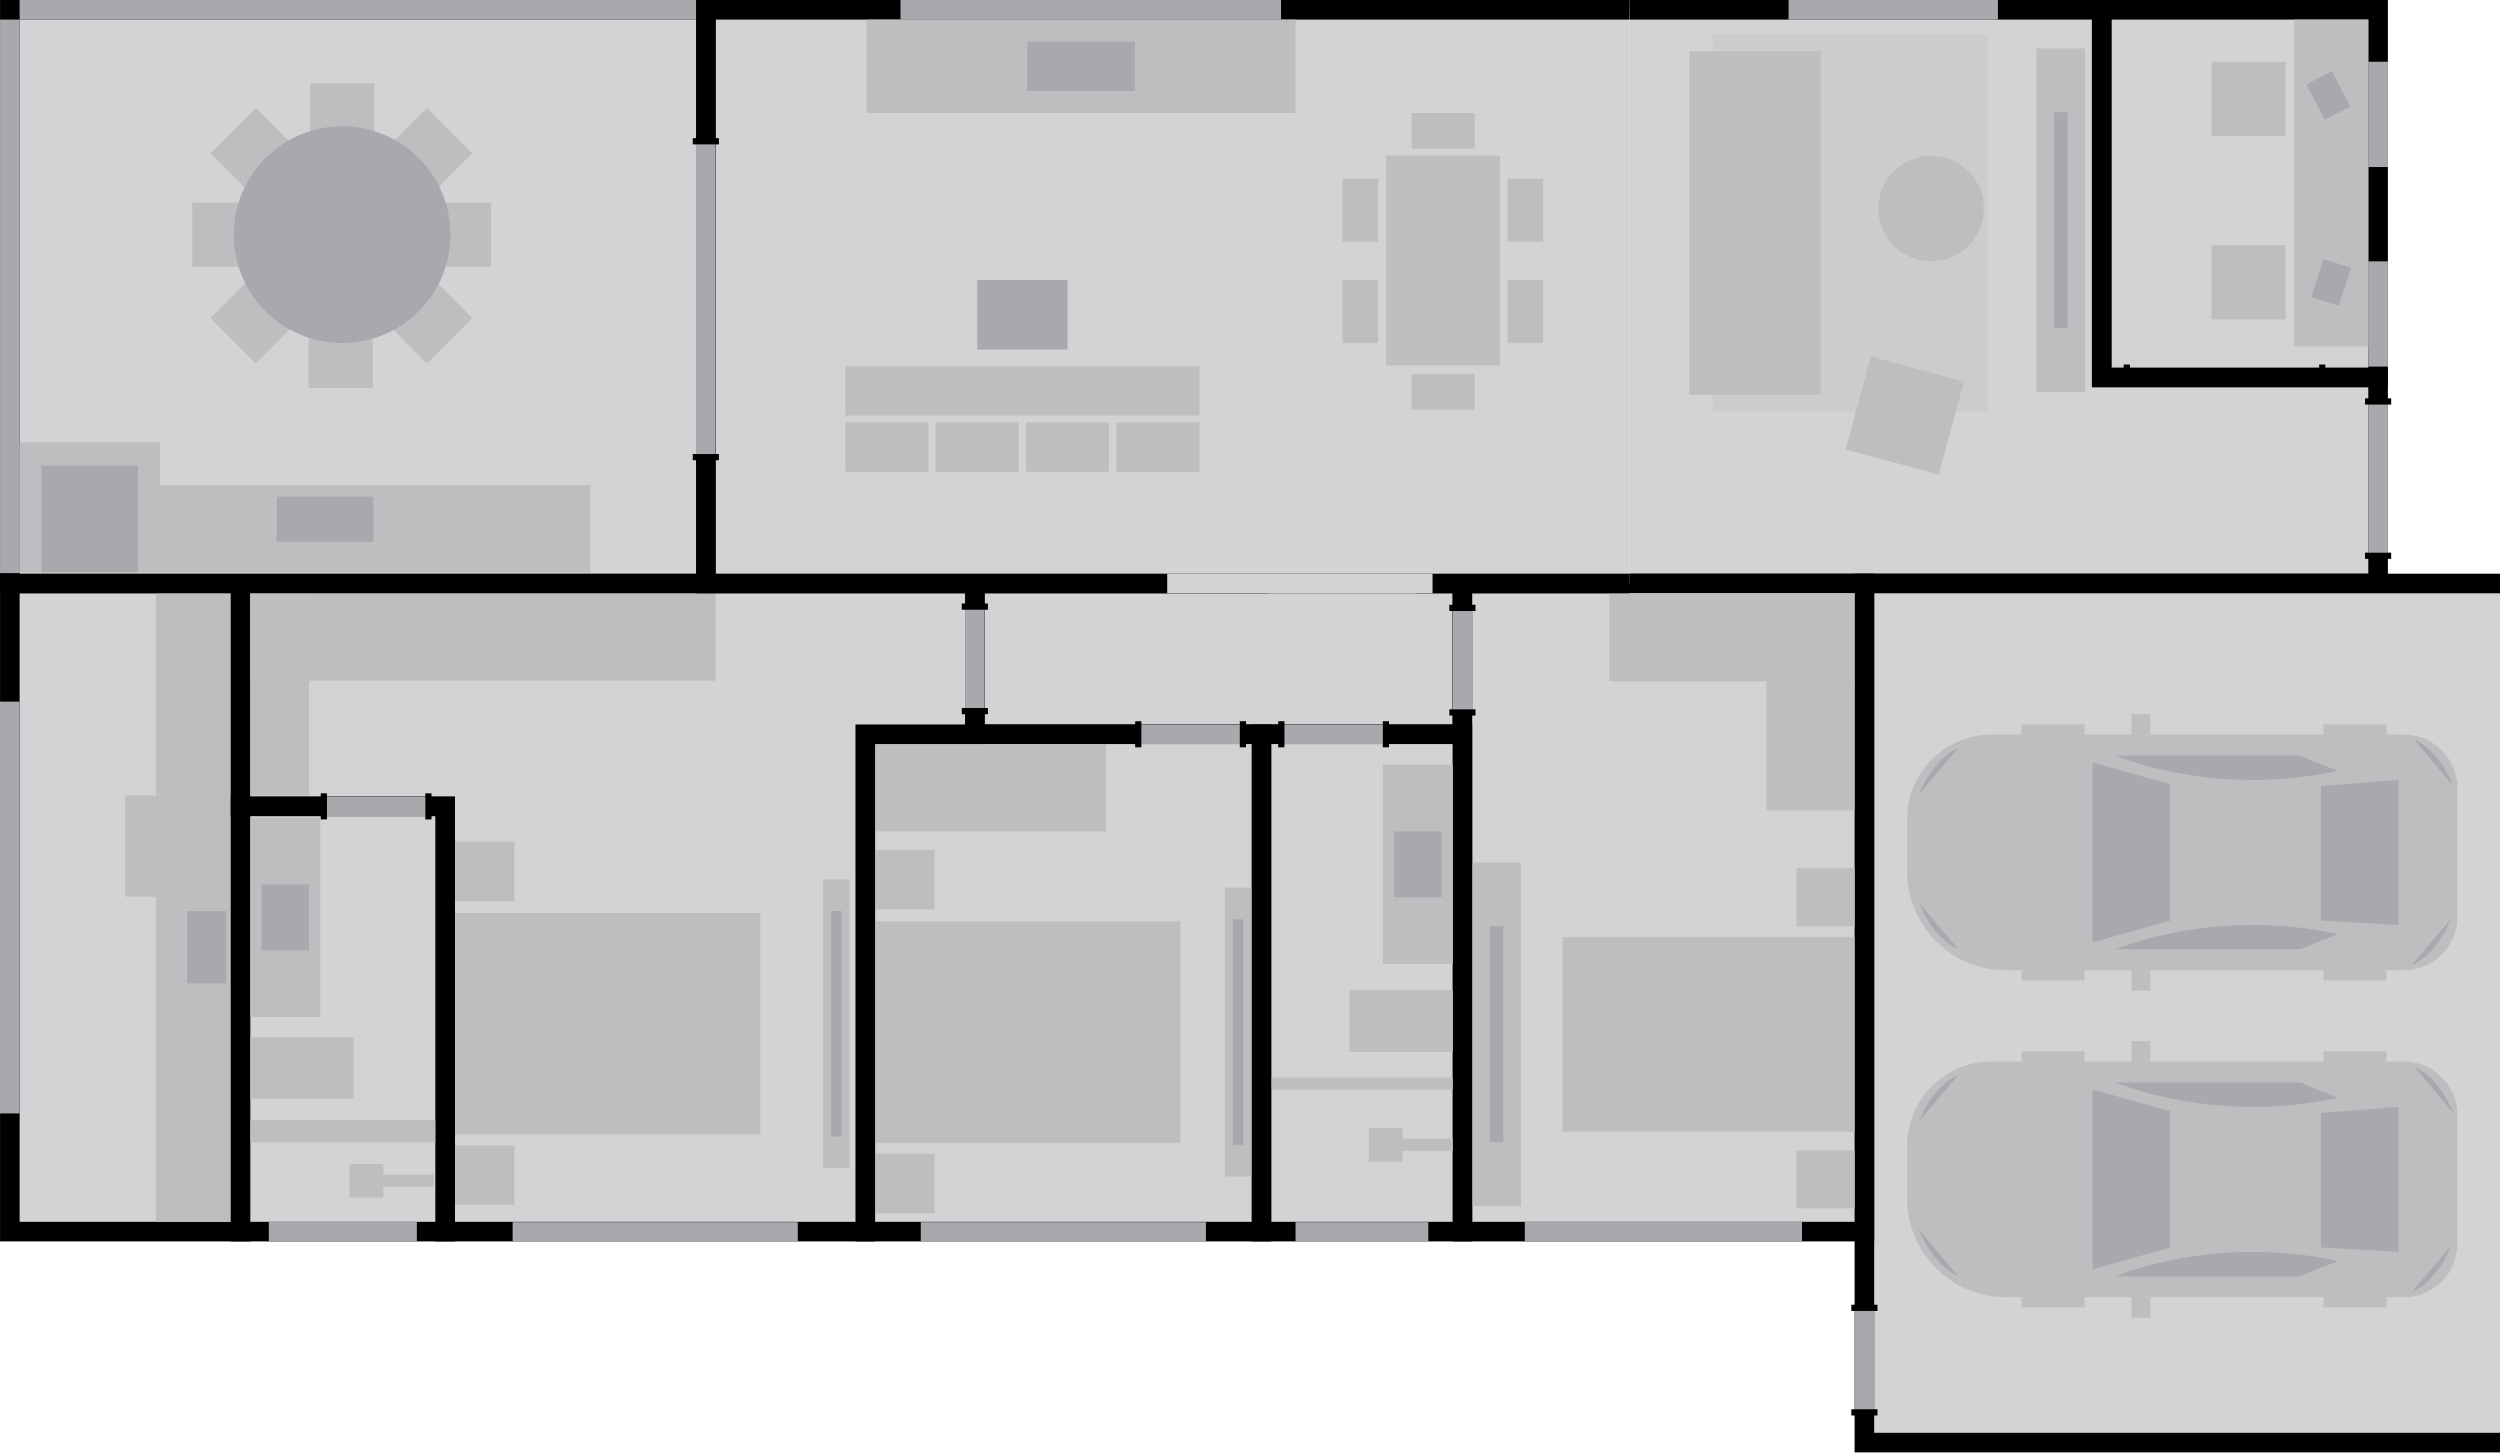
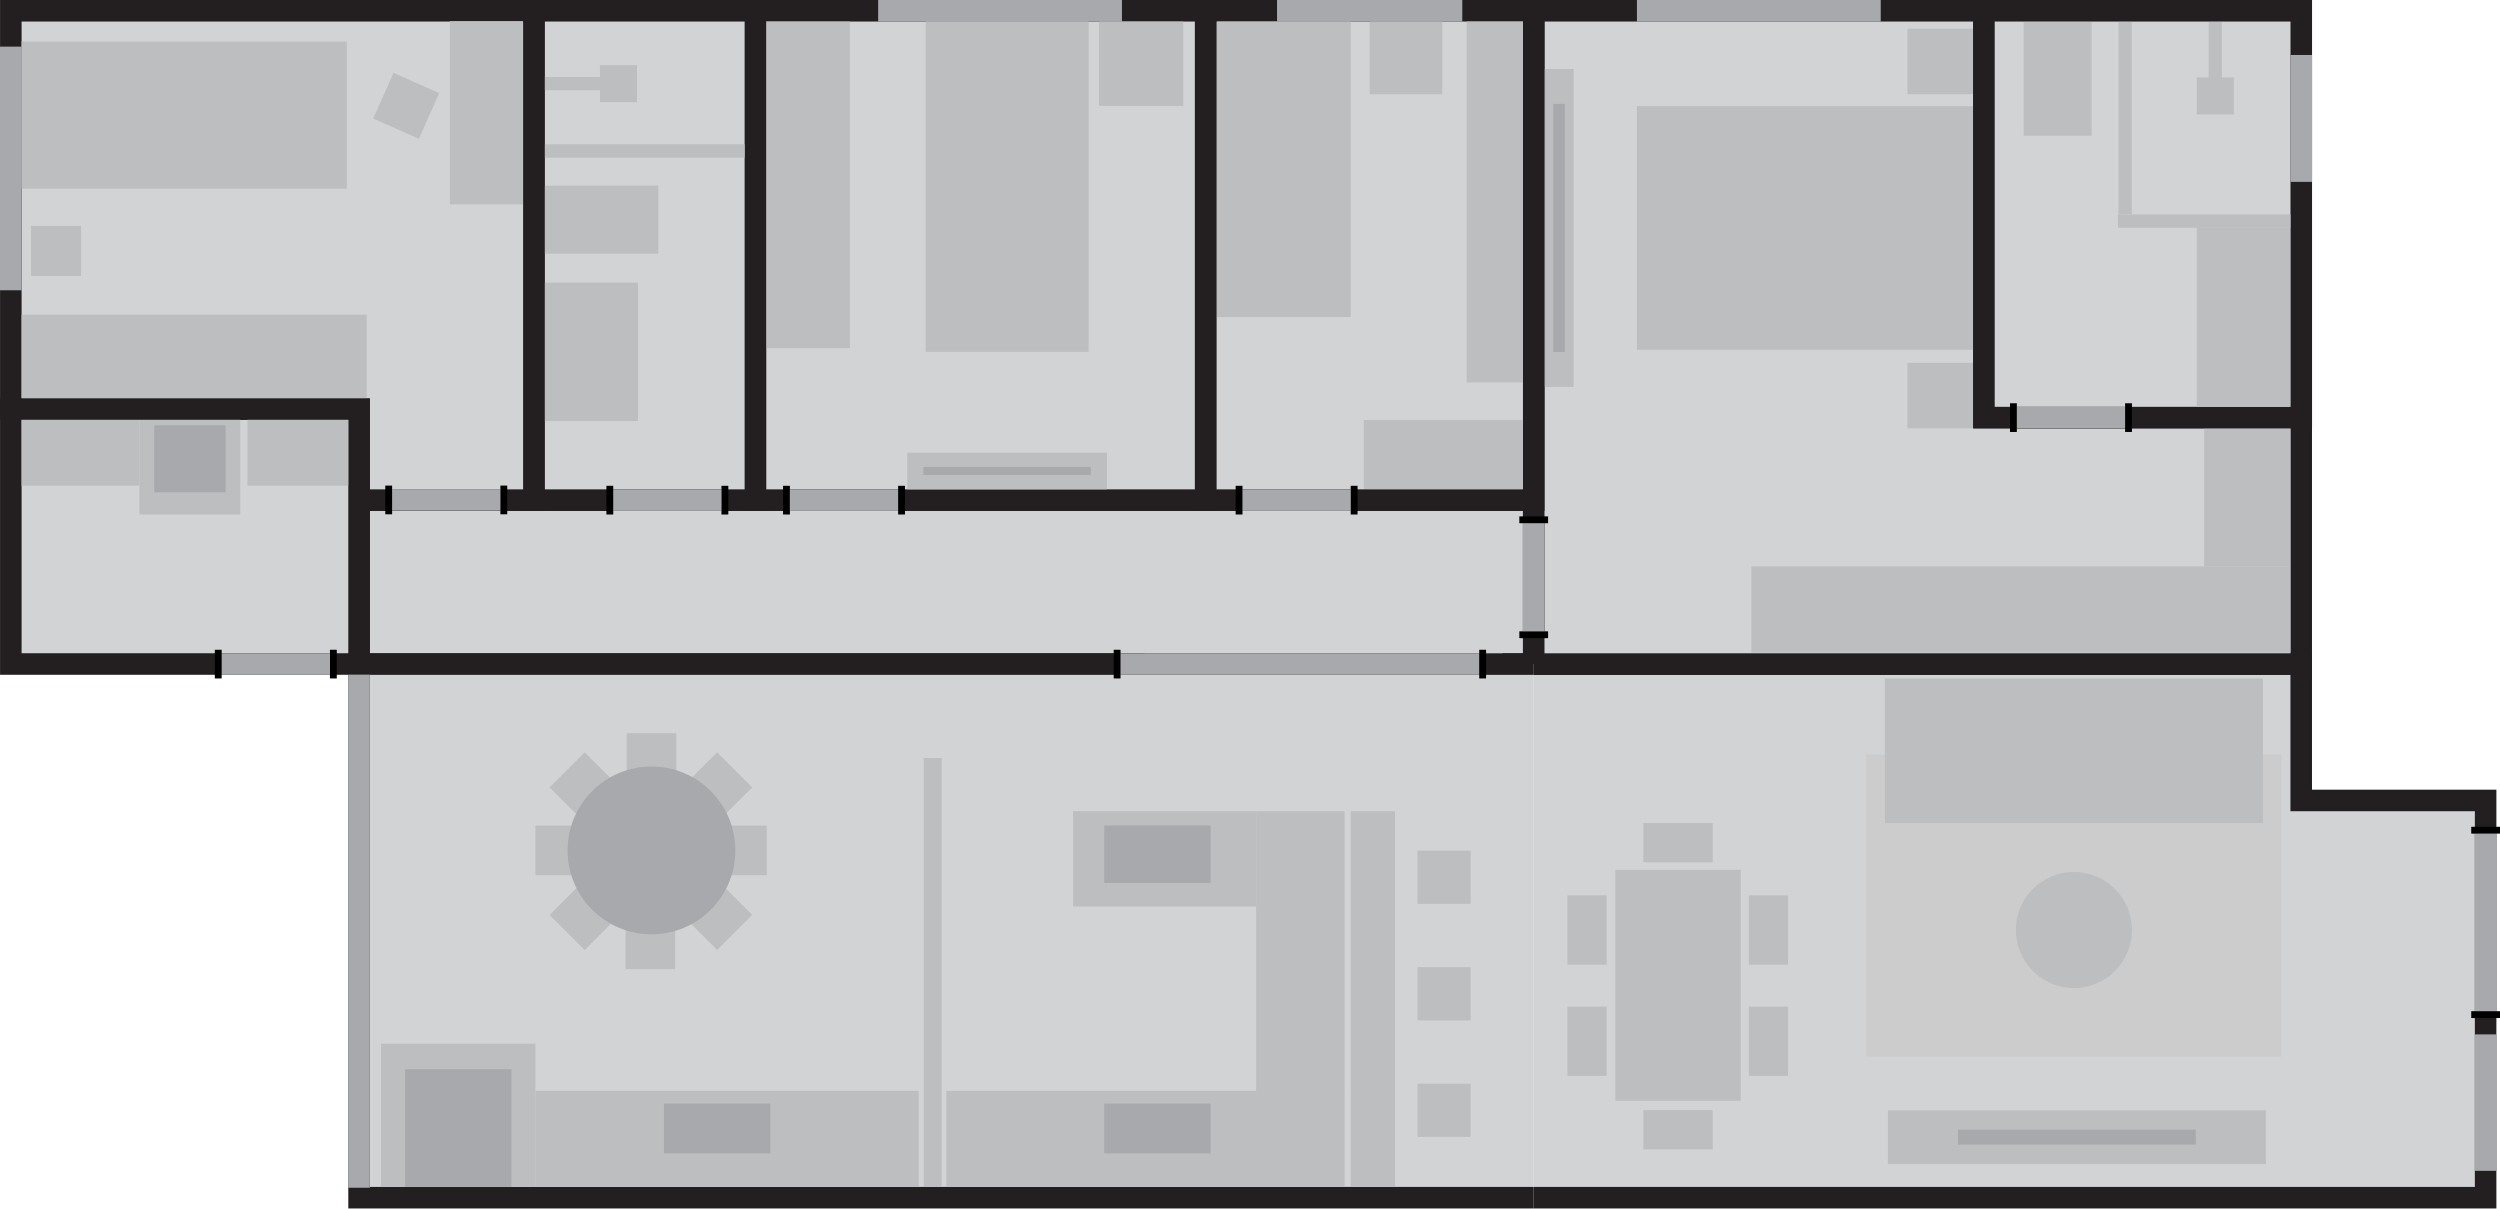
- <svg xmlns="http://www.w3.org/2000/svg" id="Layer_2" viewBox="0 0 510.85 296.78">
+ <svg xmlns="http://www.w3.org/2000/svg" id="Layer_2" viewBox="0 0 464.33 224.45">
  <defs>
    <style>
      .cls-1 {
        fill: #bcbec0;
      }

      .cls-2 {
-         fill: #a7a9ac;
-       }
- 
-       .cls-3, .cls-4 {
-         stroke: #000;
+         fill: #d1d3d4;
+         stroke: #231f20;
        stroke-miterlimit: 10;
        stroke-width: 4px;
      }

-       .cls-3, .cls-5 {
-         fill: #d1d3d4;
+       .cls-3 {
+         fill: #a7a9ac;
      }

      .cls-4 {
-         fill: none;
-       }
- 
-       .cls-6 {
        fill: #ccc;
      }
    </style>
  </defs>
  <g id="Layer_1-2" data-name="Layer_1">
    <g>
-       <line class="cls-4" x1="289.34" y1="119.23" x2="332.93" y2="119.23" />
+       <polyline class="cls-2" points="279.07 123.34 284.86 123.34 284.86 92.89 66.69 92.89 66.69 123.34 212.58 123.34" />
      <g>
-         <rect class="cls-3" x="2.01" y="119.23" width="47.15" height="132.44" />
-         <rect class="cls-2" x="-40.07" y="183.44" width="84.15" height="4.01" transform="translate(187.45 183.44) rotate(90)" />
-         <rect class="cls-1" x="31.85" y="121.24" width="15.3" height="128.43" />
-         <rect class="cls-1" x="25.58" y="162.54" width="20.68" height="20.68" />
-         <rect class="cls-2" x="38.26" y="186.19" width="8" height="14.76" />
+         <polyline class="cls-2" points="284.86 222.45 319.11 222.45 427.41 222.45 461.66 222.45 461.66 148.67 427.41 148.67 427.41 123.34 284.86 123.34" />
+         <rect class="cls-3" x="448.99" y="202.78" width="25.34" height="4.01" transform="translate(666.45 -256.87) rotate(90)" />
+         <g>
+           <rect x="461.03" y="185.77" width="1.27" height="5.34" transform="translate(650.1 -273.22) rotate(90)" />
+           <rect x="461.03" y="151.53" width="1.27" height="5.34" transform="translate(615.86 -307.47) rotate(90)" />
+           <rect class="cls-3" x="445.17" y="169.32" width="32.98" height="4" transform="translate(290.34 632.98) rotate(-90)" />
+         </g>
+         <rect class="cls-1" x="300.03" y="161.56" width="23.27" height="42.89" />
+         <rect class="cls-1" x="324.82" y="166.29" width="7.28" height="12.87" />
+         <rect class="cls-1" x="324.82" y="186.96" width="7.28" height="12.87" />
+         <rect class="cls-1" x="291.12" y="166.29" width="7.28" height="12.87" />
+         <rect class="cls-1" x="291.12" y="186.96" width="7.28" height="12.87" />
+         <rect class="cls-1" x="308.02" y="150.07" width="7.28" height="12.87" transform="translate(155.16 468.17) rotate(-90)" />
+         <rect class="cls-1" x="308.02" y="203.39" width="7.28" height="12.87" transform="translate(101.84 521.49) rotate(-90)" />
+         <rect class="cls-4" x="346.63" y="140.13" width="77.11" height="56.1" />
+         <rect class="cls-1" x="350.08" y="126" width="70.21" height="26.86" />
+         <rect class="cls-1" x="350.64" y="206.22" width="70.21" height="9.98" />
+         <rect class="cls-3" x="363.68" y="209.82" width="44.14" height="2.77" />
+         <circle class="cls-1" cx="385.19" cy="172.73" r="10.78" />
      </g>
      <g>
-         <rect class="cls-3" x="429.45" y="2" width="56.49" height="75.15" />
-         <rect class="cls-2" x="475.18" y="21.37" width="21.51" height="4.01" transform="translate(462.57 509.31) rotate(-90)" />
-         <rect class="cls-2" x="475.18" y="62.14" width="21.51" height="4.01" transform="translate(421.79 550.09) rotate(-90)" />
+         <polygon class="cls-2" points="368.48 77.56 368.48 2 284.86 2 284.86 77.56 284.86 92.89 284.86 123.34 427.41 123.34 427.41 77.56 368.48 77.56" />
+         <rect class="cls-3" x="304.03" width="45.28" height="4.01" transform="translate(653.34 4.01) rotate(180)" />
        <g>
-           <rect x="433.95" y="74.49" width="1.27" height="5.33" transform="translate(869.18 154.31) rotate(-180)" />
-           <rect x="473.9" y="74.49" width="1.27" height="5.33" transform="translate(949.07 154.31) rotate(-180)" />
-           <rect class="cls-2" x="435.23" y="75.15" width="38.68" height="3.99" />
+           <rect x="284.22" y="115.23" width="1.27" height="5.34" transform="translate(402.76 -166.96) rotate(90)" />
+           <rect x="284.22" y="93.87" width="1.27" height="5.34" transform="translate(381.4 -188.31) rotate(90)" />
+           <rect class="cls-3" x="274.81" y="105.22" width="20.09" height="4" transform="translate(177.63 392.08) rotate(-90)" />
        </g>
-         <rect class="cls-1" x="468.78" y="4.01" width="15.16" height="66.77" />
-         <rect class="cls-1" x="451.89" y="12.62" width="15.16" height="15.16" />
-         <rect class="cls-1" x="451.89" y="50.1" width="15.16" height="15.16" />
-         <rect class="cls-2" x="473.42" y="53.6" width="5.88" height="8.16" transform="translate(40.21 -142.37) rotate(17.74)" />
-         <rect class="cls-2" x="472.82" y="15.41" width="5.88" height="8.16" transform="translate(43.93 220.11) rotate(-27.26)" />
+         <rect class="cls-1" x="325.3" y="105.19" width="100.11" height="16.03" />
+         <rect class="cls-1" x="409.38" y="79.56" width="16.03" height="25.64" />
+         <rect class="cls-1" x="304.03" y="19.71" width="62.42" height="45.26" />
+         <rect class="cls-1" x="286.86" y="12.82" width="5.41" height="59.03" />
+         <rect class="cls-3" x="288.49" y="19.29" width="2.15" height="46.09" />
+         <rect class="cls-1" x="354.28" y="5.33" width="12.17" height="12.17" />
+         <rect class="cls-1" x="354.28" y="67.39" width="12.17" height="12.17" />
      </g>
      <g>
-         <polyline class="cls-3" points="332.93 119.23 429.45 119.23 485.94 119.23 485.94 77.15 429.45 77.15 429.45 2 332.93 2" />
-         <rect class="cls-2" x="365.48" width="42.77" height="4.01" transform="translate(773.73 4.01) rotate(180)" />
+         <rect class="cls-2" x="223.92" y="2" width="60.94" height="90.89" />
+         <rect class="cls-3" x="237.19" width="34.4" height="4.01" transform="translate(508.78 4.01) rotate(180)" />
        <g>
-           <rect x="485.31" y="79.37" width="1.27" height="5.34" transform="translate(403.9 567.98) rotate(-90)" />
-           <rect x="485.31" y="110.9" width="1.27" height="5.34" transform="translate(372.37 599.51) rotate(-90)" />
-           <rect class="cls-2" x="470.8" y="95.81" width="30.27" height="4" transform="translate(583.75 -388.13) rotate(90)" />
+           <rect x="229.5" y="90.23" width="1.27" height="5.33" transform="translate(460.27 185.79) rotate(-180)" />
+           <rect x="250.88" y="90.23" width="1.27" height="5.33" transform="translate(503.02 185.79) rotate(-180)" />
+           <rect class="cls-3" x="230.77" y="90.9" width="20.11" height="3.99" />
        </g>
-         <rect class="cls-1" x="345.96" y="10.78" width="25.33" height="66.37" />
-         <rect class="cls-6" x="339.49" y="17.51" width="77.11" height="56.1" transform="translate(332.49 423.61) rotate(-90)" />
-         <rect class="cls-1" x="323.52" y="32.13" width="70.21" height="26.86" transform="translate(313.07 404.19) rotate(-90)" />
-         <rect class="cls-1" x="385.97" y="40.01" width="70.21" height="9.98" transform="translate(376.08 466.08) rotate(-90)" />
-         <rect class="cls-2" x="399.01" y="43.61" width="44.14" height="2.77" transform="translate(376.08 466.08) rotate(-90)" />
-         <circle class="cls-1" cx="394.59" cy="42.61" r="10.78" />
-         <rect class="cls-1" x="379.37" y="75.07" width="19.69" height="19.69" transform="translate(742.88 268.28) rotate(-164.9)" />
+         <rect class="cls-1" x="226.04" y="4.01" width="24.84" height="54.88" />
+         <rect class="cls-1" x="272.41" y="4.01" width="10.45" height="67.03" />
+         <rect class="cls-1" x="254.39" y="4.01" width="13.49" height="13.49" />
+         <rect class="cls-1" x="253.3" y="78" width="29.56" height="12.82" />
      </g>
      <g>
-         <polyline class="cls-3" points="510.85 294.78 380.97 294.78 380.97 119.23 510.85 119.23" />
+         <rect class="cls-2" x="140.3" y="2" width="83.62" height="90.89" />
+         <rect class="cls-3" x="163.1" width="45.28" height="4.01" transform="translate(371.48 4.01) rotate(180)" />
        <g>
-           <rect x="380.34" y="264.58" width="1.27" height="5.34" transform="translate(113.72 648.22) rotate(-90)" />
-           <rect x="380.34" y="285.94" width="1.27" height="5.34" transform="translate(92.36 669.58) rotate(-90)" />
-           <rect class="cls-2" x="370.92" y="275.93" width="20.09" height="4" transform="translate(658.9 -103.04) rotate(90)" />
+           <rect x="145.43" y="90.23" width="1.27" height="5.33" transform="translate(292.14 185.79) rotate(-180)" />
+           <rect x="166.81" y="90.23" width="1.27" height="5.33" transform="translate(334.89 185.79) rotate(-180)" />
+           <rect class="cls-3" x="146.7" y="90.9" width="20.11" height="3.99" />
        </g>
-         <path class="cls-1" d="M406.9,150.11h84.37c5.99,0,10.86,4.87,10.86,10.86v26.43c0,5.99-4.87,10.86-10.86,10.86h-81.36c-11.16,0-20.22-9.06-20.22-20.22v-10.71c0-9.5,7.71-17.21,17.21-17.21Z" />
-         <polygon class="cls-2" points="443.46 188.11 427.61 192.56 427.61 155.82 443.46 160.26 443.46 188.11" />
-         <polygon class="cls-2" points="490.13 189 474.28 188.11 474.28 160.62 490.13 159.37 490.13 189" />
-         <path class="cls-2" d="M432.3,154.39s20.11,8.7,45.44,3.11c-4.67-1.7-7.67-3.11-7.67-3.11h-37.78Z" />
-         <path class="cls-2" d="M432.3,193.99s20.11-8.7,45.44-3.11c-4.67,1.7-7.67,3.11-7.67,3.11h-37.78Z" />
-         <rect class="cls-1" x="435.54" y="198.26" width="3.87" height="4.19" />
-         <rect class="cls-1" x="413.11" y="198.26" width="12.85" height="2.09" />
-         <rect class="cls-1" x="413.11" y="148.02" width="12.85" height="2.09" />
-         <rect class="cls-1" x="474.78" y="198.26" width="12.85" height="2.09" />
-         <rect class="cls-1" x="474.78" y="148.02" width="12.85" height="2.09" />
-         <rect class="cls-1" x="435.54" y="145.93" width="3.87" height="4.19" />
-         <path class="cls-2" d="M392.19,184.56s2.52,7.01,8,9.43l-8-9.43Z" />
-         <path class="cls-2" d="M400.19,152.81l-8,9.43s2.52-7.01,8-9.43" />
-         <path class="cls-2" d="M501.26,160.53s-2.52-7.01-8-9.43l8,9.43Z" />
-         <path class="cls-2" d="M492.78,197.27l8-9.43s-2.52,7.01-8,9.43" />
-         <path class="cls-1" d="M406.9,216.92h84.37c5.99,0,10.86,4.87,10.86,10.86v26.43c0,5.99-4.87,10.86-10.86,10.86h-81.36c-11.16,0-20.22-9.06-20.22-20.22v-10.71c0-9.5,7.71-17.21,17.21-17.21Z" />
-         <polygon class="cls-2" points="443.46 254.92 427.61 259.37 427.61 222.63 443.46 227.07 443.46 254.92" />
-         <polygon class="cls-2" points="490.13 255.81 474.28 254.92 474.28 227.42 490.13 226.18 490.13 255.81" />
-         <path class="cls-2" d="M432.3,221.19s20.11,8.7,45.44,3.11c-4.67-1.7-7.67-3.11-7.67-3.11h-37.78Z" />
-         <path class="cls-2" d="M432.3,260.8s20.11-8.7,45.44-3.11c-4.67,1.7-7.67,3.11-7.67,3.11h-37.78Z" />
-         <rect class="cls-1" x="435.54" y="265.07" width="3.87" height="4.19" />
-         <rect class="cls-1" x="413.11" y="265.07" width="12.85" height="2.09" />
-         <rect class="cls-1" x="413.11" y="214.83" width="12.85" height="2.09" />
-         <rect class="cls-1" x="474.78" y="265.07" width="12.85" height="2.09" />
-         <rect class="cls-1" x="474.78" y="214.83" width="12.85" height="2.09" />
-         <rect class="cls-1" x="435.54" y="212.74" width="3.87" height="4.19" />
-         <path class="cls-2" d="M392.19,251.37s2.52,7.01,8,9.43l-8-9.43Z" />
-         <path class="cls-2" d="M400.19,219.62l-8,9.43s2.52-7.01,8-9.43" />
-         <path class="cls-2" d="M501.26,227.34s-2.52-7.01-8-9.43l8,9.43Z" />
-         <path class="cls-2" d="M492.78,264.08l8-9.43s-2.52,7.01-8,9.43" />
-       </g>
-       <line class="cls-4" x1="289.34" y1="119.23" x2="332.93" y2="119.23" />
-       <polyline class="cls-3" points="289.34 119.23 298.83 119.23 298.83 150.04 199.2 150.04 199.2 119.23 259.17 119.23" />
-       <g>
-         <rect class="cls-3" x="298.83" y="119.23" width="82.14" height="132.44" />
-         <rect class="cls-2" x="311.58" y="249.67" width="56.64" height="4.01" transform="translate(679.8 503.34) rotate(180)" />
-         <g>
-           <rect x="298.2" y="121.55" width="1.27" height="5.34" transform="translate(174.61 423.05) rotate(-90)" />
-           <rect x="298.2" y="142.91" width="1.27" height="5.34" transform="translate(153.25 444.41) rotate(-90)" />
-           <rect class="cls-2" x="288.79" y="132.9" width="20.09" height="4" transform="translate(433.73 -163.93) rotate(90)" />
-         </g>
-         <rect class="cls-1" x="328.85" y="121.23" width="50.12" height="18" />
-         <rect class="cls-1" x="360.97" y="139.02" width="18" height="26.57" />
-         <rect class="cls-1" x="319.3" y="191.5" width="59.67" height="39.73" />
-         <rect class="cls-1" x="367.11" y="177.41" width="11.87" height="11.87" />
-         <rect class="cls-1" x="367.11" y="235.06" width="11.87" height="11.87" />
-         <rect class="cls-1" x="270.68" y="206.37" width="70.21" height="9.98" transform="translate(94.43 517.15) rotate(-90)" />
-         <rect class="cls-2" x="283.72" y="209.97" width="44.14" height="2.77" transform="translate(94.43 517.15) rotate(-90)" />
+         <rect class="cls-1" x="156.38" y="19.54" width="61.34" height="30.27" transform="translate(221.73 -152.38) rotate(90)" />
+         <rect class="cls-1" x="204.12" y="4.01" width="15.65" height="15.65" transform="translate(223.78 -200.11) rotate(90)" />
+         <rect class="cls-1" x="119.69" y="26.51" width="60.66" height="15.65" transform="translate(184.36 -115.68) rotate(90)" />
+         <rect class="cls-1" x="183.64" y="68.94" width="6.82" height="37.09" transform="translate(274.54 -99.57) rotate(90)" />
+         <rect class="cls-3" x="186.31" y="71.94" width="1.48" height="31.09" transform="translate(274.54 -99.57) rotate(90)" />
      </g>
      <g>
-         <rect class="cls-3" x="257.76" y="150.04" width="41.07" height="101.63" />
-         <rect class="cls-2" x="264.73" y="249.74" width="27.13" height="4.01" transform="translate(556.59 503.49) rotate(180)" />
+         <rect class="cls-2" x="99.16" y="2" width="41.14" height="90.89" />
        <g>
-           <rect x="261.19" y="147.37" width="1.27" height="5.33" transform="translate(523.65 300.08) rotate(-180)" />
-           <rect x="282.57" y="147.37" width="1.27" height="5.33" transform="translate(566.4 300.08) rotate(-180)" />
-           <rect class="cls-2" x="262.46" y="148.04" width="20.11" height="3.99" />
+           <rect x="112.63" y="90.23" width="1.27" height="5.33" transform="translate(226.53 185.79) rotate(-180)" />
+           <rect x="134.01" y="90.23" width="1.27" height="5.33" transform="translate(269.28 185.79) rotate(-180)" />
+           <rect class="cls-3" x="113.9" y="90.9" width="20.11" height="3.99" />
        </g>
-         <rect class="cls-1" x="282.57" y="156.26" width="14.3" height="40.7" />
-         <rect class="cls-1" x="259.76" y="220.19" width="37.1" height="2.47" />
-         <rect class="cls-1" x="285.69" y="232.69" width="11.18" height="2.47" transform="translate(582.55 467.84) rotate(-180)" />
-         <rect class="cls-1" x="275.76" y="202.33" width="21.11" height="12.62" />
-         <rect class="cls-1" x="279.71" y="230.48" width="6.88" height="6.88" transform="translate(566.3 467.84) rotate(-180)" />
-         <rect class="cls-2" x="284.88" y="169.89" width="9.68" height="13.45" />
+         <rect class="cls-1" x="101.15" y="52.48" width="17.34" height="25.72" transform="translate(219.64 130.69) rotate(-180)" />
+         <rect class="cls-1" x="101.15" y="26.79" width="37.14" height="2.47" transform="translate(239.44 56.06) rotate(-180)" />
+         <rect class="cls-1" x="101.15" y="14.29" width="11.18" height="2.47" />
+         <rect class="cls-1" x="101.15" y="34.5" width="21.11" height="12.62" transform="translate(223.41 81.61) rotate(-180)" />
+         <rect class="cls-1" x="111.43" y="12.09" width="6.88" height="6.88" />
      </g>
      <g>
-         <rect class="cls-3" x="176.81" y="150.04" width="80.95" height="101.63" />
-         <rect class="cls-2" x="188.15" y="249.74" width="58.27" height="4.01" transform="translate(434.57 503.49) rotate(180)" />
+         <polygon class="cls-2" points="2.01 2 2.01 76 66.69 76 66.69 92.89 99.16 92.89 99.16 76 99.16 2 2.01 2" />
+         <rect class="cls-3" x="-20.62" y="29.28" width="45.25" height="4.01" transform="translate(33.29 29.28) rotate(90)" />
        <g>
-           <rect x="231.97" y="147.37" width="1.27" height="5.33" transform="translate(465.2 300.08) rotate(-180)" />
-           <rect x="253.34" y="147.37" width="1.27" height="5.33" transform="translate(507.95 300.08) rotate(-180)" />
-           <rect class="cls-2" x="233.23" y="148.04" width="20.11" height="3.99" />
+           <rect x="71.57" y="90.19" width="1.27" height="5.33" transform="translate(144.4 185.71) rotate(-180)" />
+           <rect x="92.94" y="90.19" width="1.27" height="5.33" transform="translate(187.15 185.71) rotate(-180)" />
+           <rect class="cls-3" x="72.83" y="90.86" width="20.11" height="3.99" />
        </g>
-         <rect class="cls-1" x="178.8" y="188.26" width="62.42" height="45.26" transform="translate(420.02 421.78) rotate(180)" />
-         <rect class="cls-1" x="178.8" y="152.04" width="47.16" height="17.85" transform="translate(404.77 321.93) rotate(180)" />
-         <rect class="cls-1" x="250.28" y="181.37" width="5.41" height="59.03" transform="translate(505.97 421.78) rotate(180)" />
-         <rect class="cls-2" x="251.91" y="187.84" width="2.15" height="46.09" transform="translate(505.97 421.78) rotate(180)" />
-         <rect class="cls-1" x="178.8" y="235.73" width="12.17" height="12.17" transform="translate(369.77 483.62) rotate(180)" />
-         <rect class="cls-1" x="178.8" y="173.67" width="12.17" height="12.17" transform="translate(369.77 359.5) rotate(180)" />
+         <rect class="cls-1" x="4.01" y="7.71" width="60.4" height="27.33" />
+         <rect class="cls-1" x="4.01" y="58.45" width="64.1" height="15.56" />
+         <rect class="cls-1" x="83.55" y="3.93" width="13.57" height="34.02" />
+         <rect class="cls-1" x="70.81" y="15.02" width="9.28" height="9.28" transform="translate(14.49 -28.96) rotate(23.97)" />
+         <rect class="cls-1" x="5.77" y="41.97" width="9.28" height="9.28" />
      </g>
      <g>
-         <polygon class="cls-3" points="199.2 119.23 176.81 119.23 49.15 119.23 49.15 150.04 49.15 164.78 90.96 164.78 90.96 251.67 176.81 251.67 176.81 164.78 176.81 150.04 199.2 150.04 199.2 119.23" />
-         <rect class="cls-2" x="104.75" y="249.74" width="58.27" height="4.01" transform="translate(267.77 503.49) rotate(180)" />
+         <rect class="cls-2" x="2.01" y="76" width="64.68" height="47.33" />
        <g>
-           <rect x="198.56" y="121.29" width="1.27" height="5.34" transform="translate(75.24 323.15) rotate(-90)" />
-           <rect x="198.56" y="142.65" width="1.27" height="5.34" transform="translate(53.88 344.51) rotate(-90)" />
-           <rect class="cls-2" x="189.15" y="132.63" width="20.09" height="4" transform="translate(333.83 -64.56) rotate(90)" />
+           <rect x="39.91" y="120.67" width="1.27" height="5.33" transform="translate(81.08 246.68) rotate(-180)" />
+           <rect x="61.28" y="120.67" width="1.27" height="5.33" transform="translate(123.83 246.68) rotate(-180)" />
+           <rect class="cls-3" x="41.18" y="121.34" width="20.11" height="3.99" />
        </g>
-         <rect class="cls-1" x="92.93" y="186.56" width="62.42" height="45.26" transform="translate(248.28 418.38) rotate(180)" />
-         <rect class="cls-1" x="51.15" y="121.24" width="95.03" height="17.85" transform="translate(197.33 260.33) rotate(180)" />
-         <rect class="cls-1" x="168.19" y="179.67" width="5.41" height="59.03" transform="translate(341.78 418.38) rotate(180)" />
-         <rect class="cls-2" x="169.82" y="186.14" width="2.15" height="46.09" transform="translate(341.78 418.38) rotate(180)" />
-         <rect class="cls-1" x="92.93" y="234.02" width="12.17" height="12.17" transform="translate(198.02 480.21) rotate(180)" />
-         <rect class="cls-1" x="92.93" y="171.97" width="12.17" height="12.17" transform="translate(198.02 356.1) rotate(180)" />
-         <rect class="cls-1" x="51.15" y="121.24" width="12" height="41.3" transform="translate(114.29 283.78) rotate(180)" />
+         <rect class="cls-1" x="25.9" y="77.97" width="18.73" height="17.59" />
+         <rect class="cls-1" x="45.95" y="77.97" width="18.73" height="12.22" />
+         <rect class="cls-1" x="4.01" y="77.97" width="21.89" height="12.22" />
+         <rect class="cls-3" x="28.64" y="78.99" width="13.25" height="12.44" />
      </g>
      <g>
-         <rect class="cls-3" x="49.15" y="164.78" width="41.81" height="86.89" />
-         <rect class="cls-2" x="54.94" y="249.67" width="30.25" height="4.01" transform="translate(140.12 503.34) rotate(180)" />
+         <rect class="cls-2" x="368.48" y="2" width="58.94" height="75.56" />
+         <rect class="cls-3" x="415.63" y="19.99" width="23.57" height="4.01" transform="translate(449.41 -405.42) rotate(90)" />
        <g>
-           <rect x="65.54" y="162.12" width="1.27" height="5.33" transform="translate(132.35 329.56) rotate(-180)" />
-           <rect x="86.92" y="162.12" width="1.27" height="5.33" transform="translate(175.1 329.56) rotate(-180)" />
-           <rect class="cls-2" x="66.81" y="162.78" width="20.11" height="3.99" />
+           <rect x="373.33" y="74.89" width="1.27" height="5.33" transform="translate(747.92 155.12) rotate(-180)" />
+           <rect x="394.7" y="74.89" width="1.27" height="5.33" transform="translate(790.67 155.12) rotate(-180)" />
+           <rect class="cls-3" x="374.59" y="75.56" width="20.11" height="3.99" />
        </g>
-         <rect class="cls-1" x="51.15" y="167.11" width="14.3" height="40.7" />
-         <rect class="cls-1" x="51.17" y="230.97" width="37.77" height="2.47" />
-         <rect class="cls-1" x="51.17" y="228.82" width="37.77" height="2.47" />
-         <rect class="cls-1" x="77.43" y="240.03" width="11.18" height="2.47" transform="translate(166.04 482.54) rotate(-180)" />
-         <rect class="cls-1" x="51.15" y="211.93" width="21.11" height="12.62" />
-         <rect class="cls-1" x="71.46" y="237.83" width="6.88" height="6.88" transform="translate(149.79 482.54) rotate(-180)" />
-         <rect class="cls-2" x="53.46" y="180.73" width="9.68" height="13.45" />
+         <rect class="cls-1" x="408.01" y="42.3" width="17.34" height="33.26" transform="translate(833.37 117.86) rotate(-180)" />
+         <rect class="cls-1" x="393.37" y="39.83" width="32.03" height="2.47" transform="translate(818.78 82.13) rotate(-180)" />
+         <rect class="cls-1" x="405.86" y="8.47" width="11.18" height="2.47" transform="translate(421.15 -401.75) rotate(90)" />
+         <rect class="cls-1" x="371.62" y="8.35" width="21.11" height="12.62" transform="translate(367.51 396.83) rotate(-90)" />
+         <rect class="cls-1" x="408.01" y="14.39" width="6.88" height="6.88" transform="translate(429.28 -393.63) rotate(90)" />
+         <rect class="cls-1" x="376.87" y="20.71" width="35.67" height="2.47" transform="translate(416.65 -372.76) rotate(90)" />
      </g>
      <g>
-         <polyline class="cls-3" points="332.93 2 144.23 2 144.23 119.23 332.93 119.23" />
-         <rect class="cls-2" x="184" width="77.76" height="4.01" transform="translate(445.77 4.01) rotate(180)" />
-         <rect class="cls-5" x="238.52" y="117.23" width="54.22" height="4" transform="translate(531.25 238.46) rotate(-180)" />
-         <rect class="cls-1" x="283.25" y="31.79" width="23.27" height="42.89" />
-         <rect class="cls-1" x="308.05" y="36.52" width="7.28" height="12.87" />
-         <rect class="cls-1" x="308.05" y="57.19" width="7.28" height="12.87" />
-         <rect class="cls-1" x="274.34" y="36.52" width="7.28" height="12.87" />
-         <rect class="cls-1" x="177.08" y="4.02" width="87.66" height="19.08" />
-         <rect class="cls-2" x="199.68" y="57.19" width="18.46" height="14.24" />
-         <rect class="cls-1" x="172.74" y="74.84" width="72.34" height="10.09" />
-         <rect class="cls-1" x="228.12" y="86.32" width="16.96" height="10.09" />
-         <rect class="cls-1" x="209.66" y="86.32" width="16.96" height="10.09" />
-         <rect class="cls-1" x="191.2" y="86.32" width="16.96" height="10.09" />
-         <rect class="cls-1" x="172.74" y="86.32" width="16.96" height="10.09" />
-         <rect class="cls-1" x="274.34" y="57.19" width="7.28" height="12.87" />
-         <rect class="cls-1" x="291.25" y="20.3" width="7.28" height="12.87" transform="translate(268.16 321.62) rotate(-90)" />
-         <rect class="cls-1" x="291.25" y="73.62" width="7.28" height="12.87" transform="translate(214.84 374.94) rotate(-90)" />
-         <rect class="cls-2" x="209.92" y="8.51" width="21.97" height="10.09" />
-       </g>
-       <g>
-         <rect class="cls-3" x="2.01" y="2" width="142.22" height="117.22" />
-         <rect class="cls-2" x="-54.55" y="58.55" width="113.11" height="4.01" transform="translate(62.57 58.55) rotate(90)" />
-         <rect class="cls-2" x="4.01" width="138.22" height="4.01" transform="translate(146.24 4.01) rotate(180)" />
+         <polyline class="cls-2" points="284.86 222.45 66.69 222.45 66.69 123.34 284.86 123.34" />
+         <rect class="cls-3" x="19.04" y="170.94" width="95.3" height="4.01" transform="translate(239.63 106.26) rotate(90)" />
        <g>
-           <rect x="143.59" y="26.19" width="1.27" height="5.34" transform="translate(115.37 173.09) rotate(-90)" />
-           <rect x="143.59" y="90.74" width="1.27" height="5.34" transform="translate(50.82 237.63) rotate(-90)" />
-           <rect class="cls-2" x="112.58" y="59.14" width="63.28" height="4" transform="translate(205.36 -83.08) rotate(90)" />
+           <rect x="206.86" y="120.67" width="1.27" height="5.33" transform="translate(414.98 246.68) rotate(-180)" />
+           <rect x="274.74" y="120.67" width="1.27" height="5.33" transform="translate(550.75 246.68) rotate(-180)" />
+           <rect class="cls-3" x="208.12" y="121.34" width="66.61" height="3.99" />
        </g>
-         <rect class="cls-1" x="63.36" y="17" width="13.1" height="13.1" />
-         <rect class="cls-1" x="45.72" y="24.76" width="13.1" height="13.1" transform="translate(-6.83 46.13) rotate(-45)" />
-         <rect class="cls-1" x="80.7" y="24.76" width="13.1" height="13.1" transform="translate(47.69 -52.52) rotate(45)" />
-         <rect class="cls-1" x="63.06" y="66.18" width="13.1" height="13.1" transform="translate(139.21 145.47) rotate(180)" />
-         <rect class="cls-1" x="80.7" y="58.43" width="13.1" height="13.1" transform="translate(194.89 49.24) rotate(135)" />
-         <rect class="cls-1" x="45.72" y="58.43" width="13.1" height="13.1" transform="translate(43.28 147.89) rotate(-135)" />
-         <rect class="cls-1" x="39.27" y="41.4" width="13.1" height="13.1" transform="translate(-2.12 93.77) rotate(-90)" />
-         <rect class="cls-1" x="87.25" y="41.4" width="13.1" height="13.1" transform="translate(45.85 141.74) rotate(-90)" />
-         <circle class="cls-2" cx="69.91" cy="47.95" r="22.14" />
-         <rect class="cls-1" x="4.01" y="90.37" width="28.67" height="26.59" />
-         <rect class="cls-1" x="32.68" y="99.12" width="87.95" height="17.84" />
-         <rect class="cls-2" x="56.55" y="101.49" width="19.75" height="9.25" />
-         <rect class="cls-2" x="8.47" y="95.12" width="19.75" height="21.84" />
+         <rect class="cls-1" x="116.4" y="136.18" width="9.21" height="9.21" />
+         <rect class="cls-1" x="103.99" y="141.64" width="9.21" height="9.21" transform="translate(-71.6 119.62) rotate(-45)" />
+         <rect class="cls-1" x="128.59" y="141.64" width="9.21" height="9.21" transform="translate(142.42 -51.35) rotate(45)" />
+         <rect class="cls-1" x="116.18" y="170.78" width="9.21" height="9.21" transform="translate(241.57 350.77) rotate(180)" />
+         <rect class="cls-1" x="128.59" y="165.32" width="9.21" height="9.21" transform="translate(347.54 195.91) rotate(135)" />
+         <rect class="cls-1" x="103.99" y="165.32" width="9.21" height="9.21" transform="translate(65.22 366.88) rotate(-135)" />
+         <rect class="cls-1" x="99.45" y="153.34" width="9.21" height="9.21" transform="translate(-53.89 262.01) rotate(-90)" />
+         <rect class="cls-1" x="133.2" y="153.34" width="9.21" height="9.21" transform="translate(-20.14 295.75) rotate(-90)" />
+         <circle class="cls-3" cx="121" cy="157.95" r="15.58" />
+         <rect class="cls-1" x="70.78" y="193.85" width="28.67" height="26.59" />
+         <rect class="cls-1" x="99.45" y="202.6" width="71.18" height="17.84" />
+         <rect class="cls-1" x="175.77" y="202.6" width="73.97" height="17.84" />
+         <rect class="cls-1" x="233.3" y="150.67" width="16.44" height="52.1" />
+         <rect class="cls-1" x="250.88" y="150.67" width="8.22" height="69.77" />
+         <rect class="cls-1" x="263.27" y="158" width="9.88" height="9.88" />
+         <rect class="cls-1" x="263.27" y="179.64" width="9.88" height="9.88" />
+         <rect class="cls-1" x="263.27" y="201.28" width="9.88" height="9.88" />
+         <rect class="cls-1" x="207.45" y="142.52" width="17.7" height="34" transform="translate(375.82 -56.78) rotate(90)" />
+         <rect class="cls-3" x="205.1" y="204.97" width="19.75" height="9.25" />
+         <rect class="cls-3" x="123.32" y="204.97" width="19.75" height="9.25" />
+         <rect class="cls-3" x="75.24" y="198.6" width="19.75" height="21.84" />
+         <rect class="cls-3" x="205.1" y="153.32" width="19.75" height="10.68" />
+         <rect class="cls-1" x="171.57" y="140.79" width="3.32" height="79.65" />
      </g>
    </g>
  </g>
</svg>
